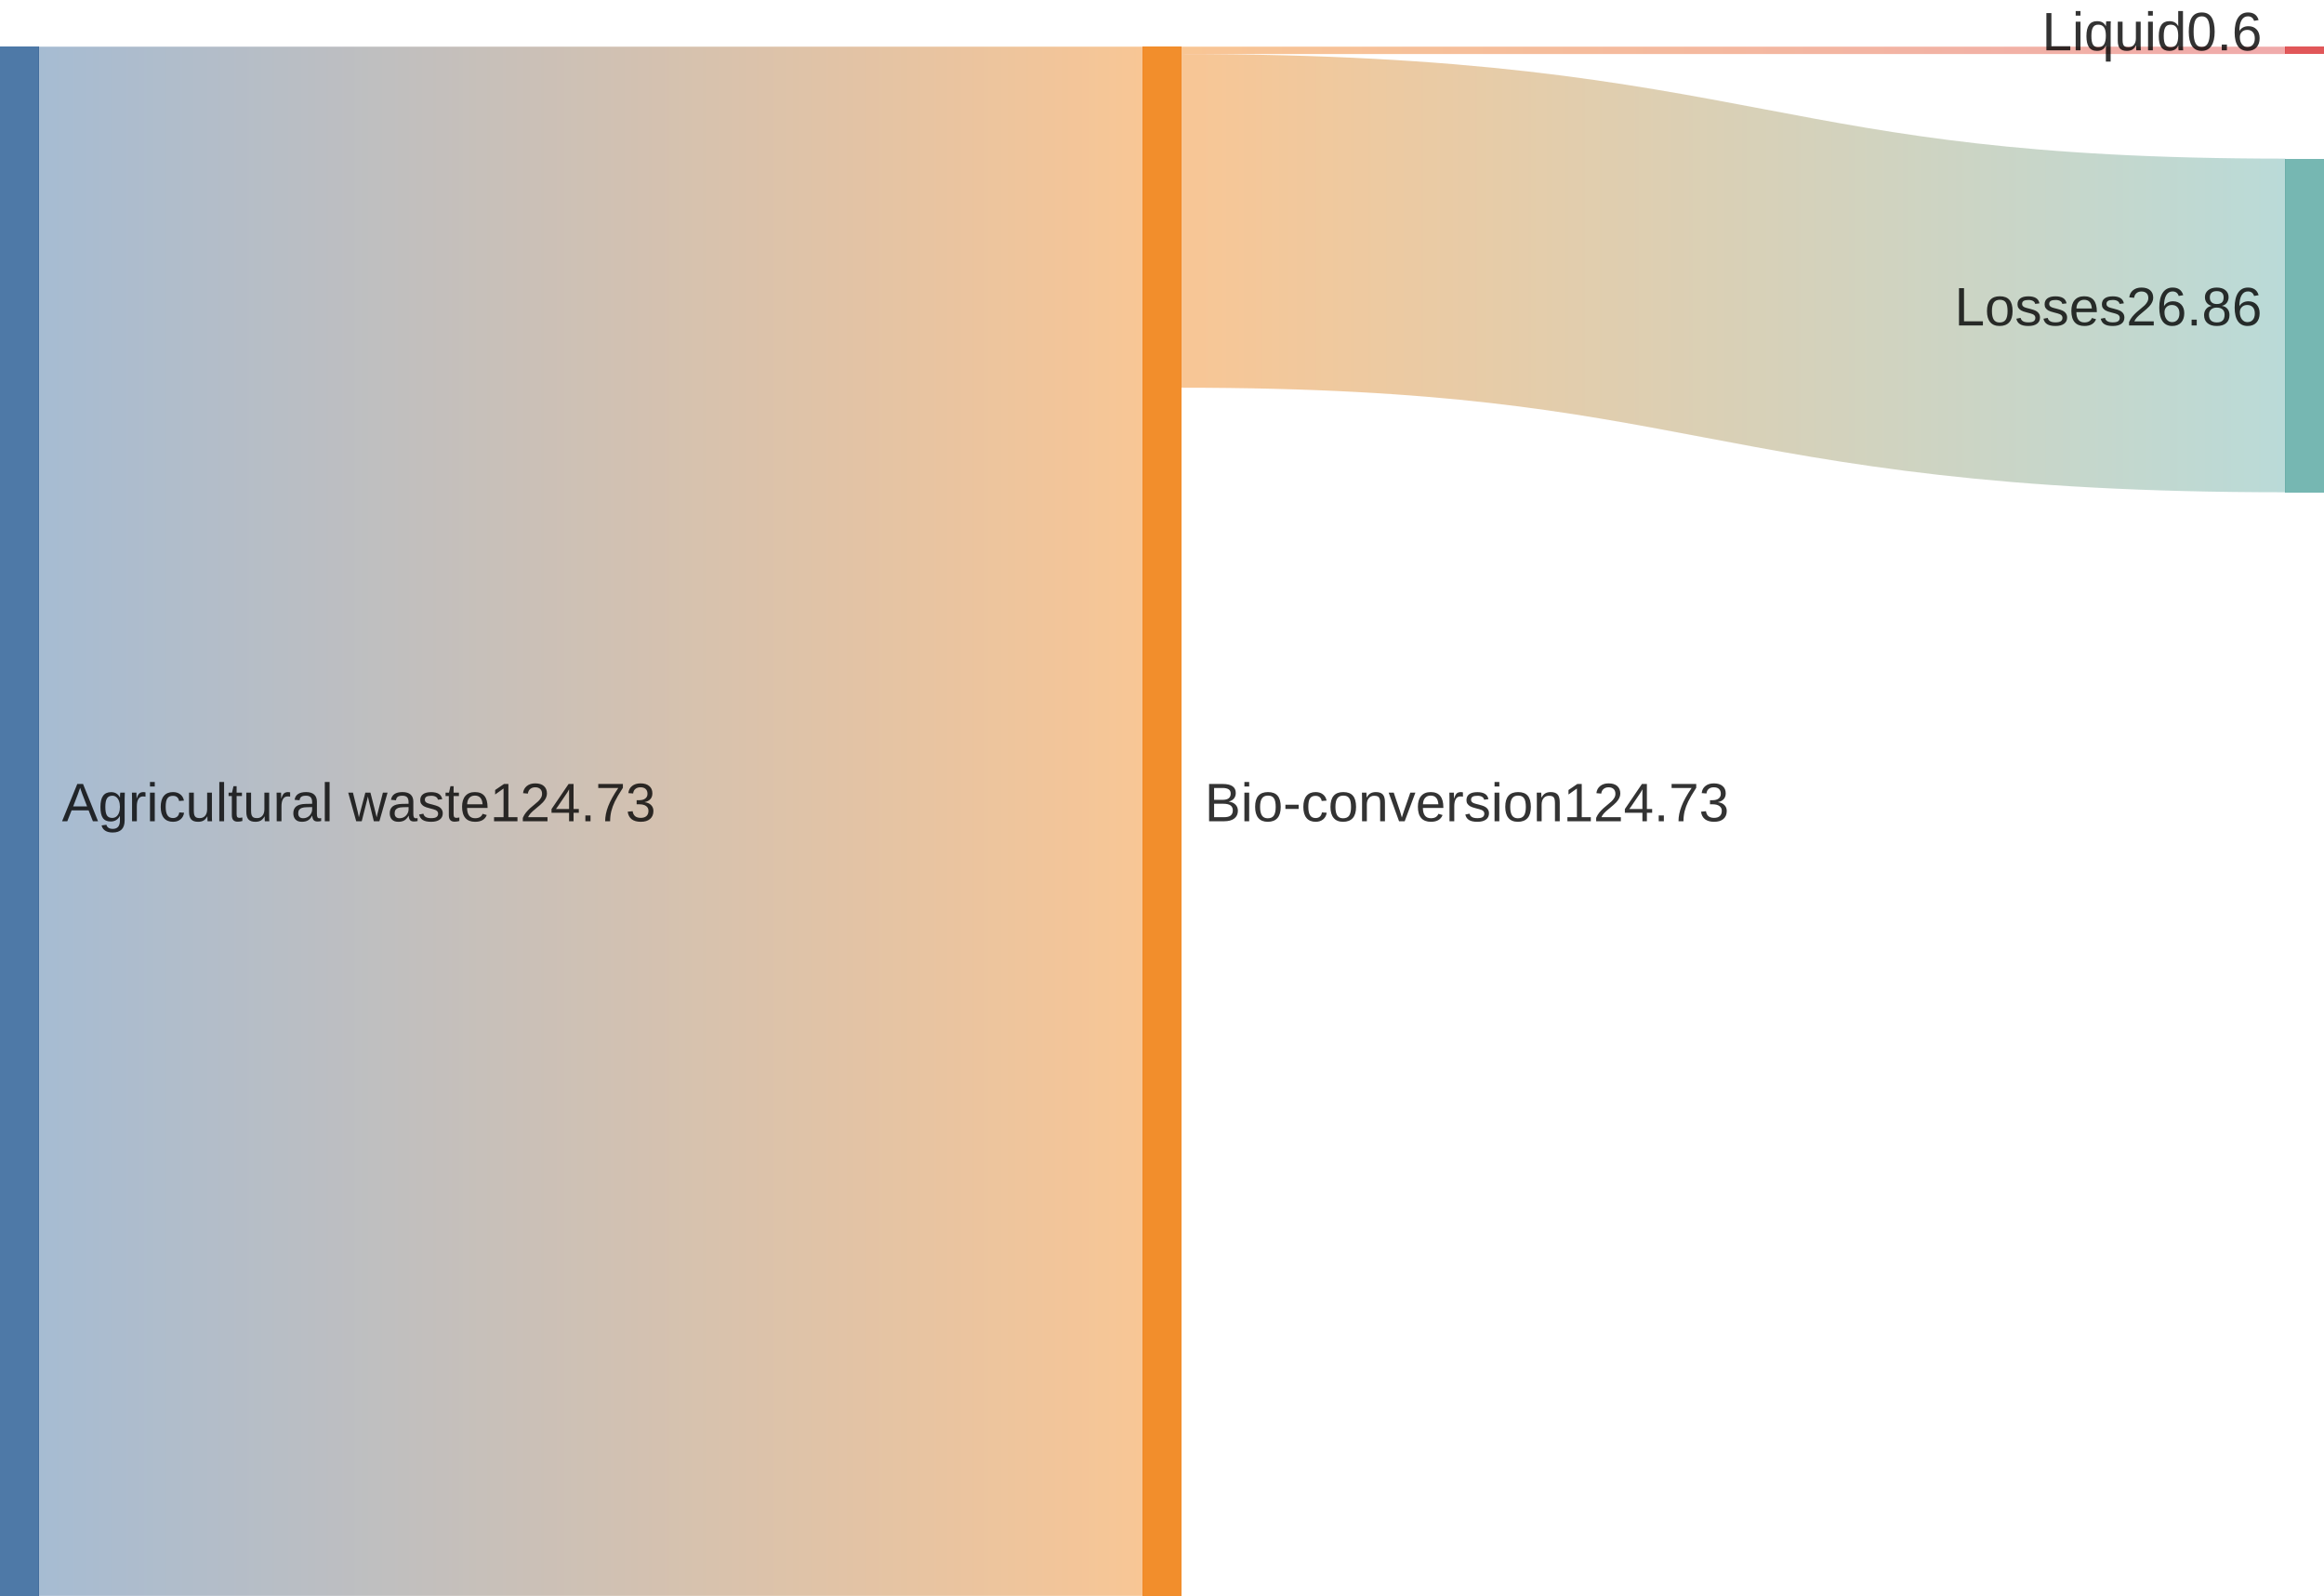
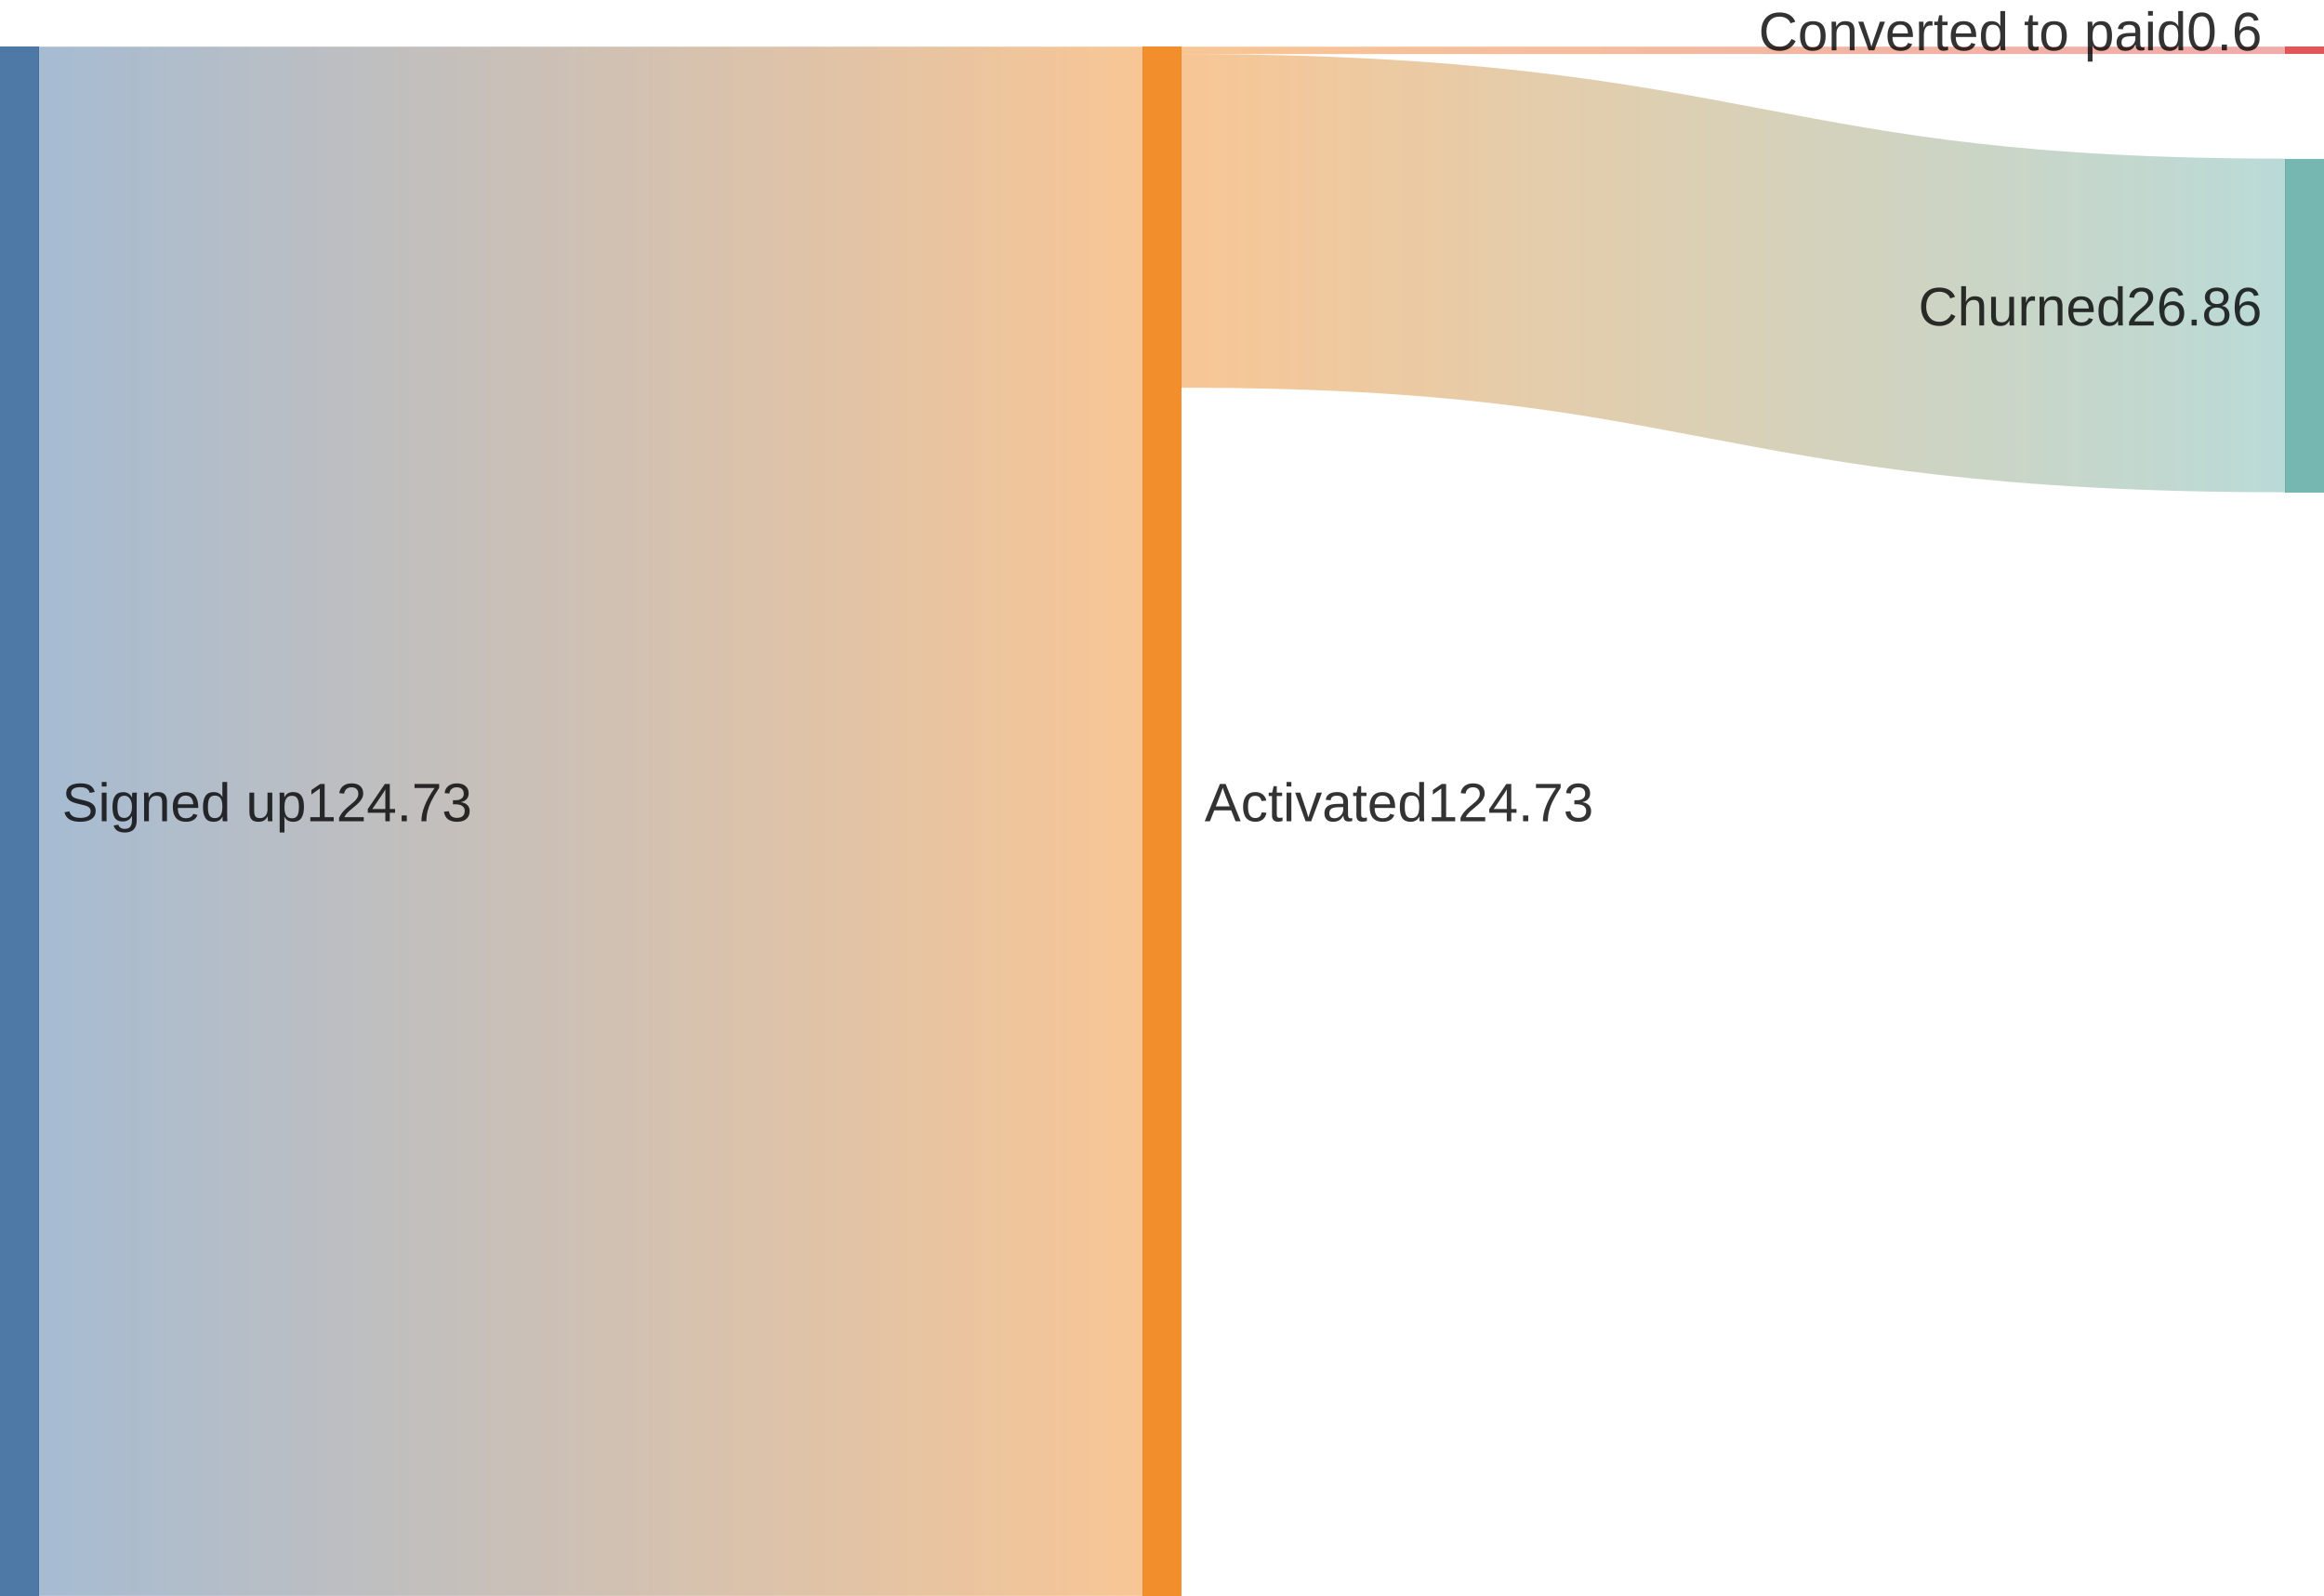
<svg xmlns="http://www.w3.org/2000/svg" id="my-svg" width="100%" style="max-width: 600px; background-color: white;" viewBox="0 -12.043 600 412.043" role="graphics-document document" aria-roledescription="sankey">
  <style>#my-svg{font-family:"trebuchet ms",verdana,arial,sans-serif;font-size:16px;fill:#333;}@keyframes edge-animation-frame{from{stroke-dashoffset:0;}}@keyframes dash{to{stroke-dashoffset:0;}}#my-svg .edge-animation-slow{stroke-dasharray:9,5!important;stroke-dashoffset:900;animation:dash 50s linear infinite;stroke-linecap:round;}#my-svg .edge-animation-fast{stroke-dasharray:9,5!important;stroke-dashoffset:900;animation:dash 20s linear infinite;stroke-linecap:round;}#my-svg .error-icon{fill:#552222;}#my-svg .error-text{fill:#552222;stroke:#552222;}#my-svg .edge-thickness-normal{stroke-width:1px;}#my-svg .edge-thickness-thick{stroke-width:3.5px;}#my-svg .edge-pattern-solid{stroke-dasharray:0;}#my-svg .edge-thickness-invisible{stroke-width:0;fill:none;}#my-svg .edge-pattern-dashed{stroke-dasharray:3;}#my-svg .edge-pattern-dotted{stroke-dasharray:2;}#my-svg .marker{fill:#333333;stroke:#333333;}#my-svg .marker.cross{stroke:#333333;}#my-svg svg{font-family:"trebuchet ms",verdana,arial,sans-serif;font-size:16px;}#my-svg p{margin:0;}#my-svg .label{font-family:"trebuchet ms",verdana,arial,sans-serif;}#my-svg .node-labels{font-family:"trebuchet ms",verdana,arial,sans-serif;}#my-svg .sankey-label-bg{stroke:#ECECFF;stroke-width:4px;stroke-linejoin:round;paint-order:stroke;}#my-svg .sankey-label-fg{fill:#333;}#my-svg .node rect{shape-rendering:crispEdges;}#my-svg .link{fill:none;stroke-opacity:0.5;mix-blend-mode:multiply;}#my-svg .node .neo-node{stroke:#9370DB;}#my-svg [data-look="neo"].node rect,#my-svg [data-look="neo"].cluster rect,#my-svg [data-look="neo"].node polygon{stroke:#9370DB;filter:drop-shadow(1px 2px 2px rgba(185, 185, 185, 1));}#my-svg [data-look="neo"].swimlane.cluster rect{filter:none;}#my-svg [data-look="neo"].node path{stroke:#9370DB;stroke-width:1px;}#my-svg [data-look="neo"].node .outer-path{filter:drop-shadow(1px 2px 2px rgba(185, 185, 185, 1));}#my-svg [data-look="neo"].node .neo-line path{stroke:#9370DB;filter:none;}#my-svg [data-look="neo"].node circle{stroke:#9370DB;filter:drop-shadow(1px 2px 2px rgba(185, 185, 185, 1));}#my-svg [data-look="neo"].node circle .state-start{fill:#000000;}#my-svg [data-look="neo"].icon-shape .icon{fill:#9370DB;filter:drop-shadow(1px 2px 2px rgba(185, 185, 185, 1));}#my-svg [data-look="neo"].icon-shape .icon-neo path{stroke:#9370DB;filter:drop-shadow(1px 2px 2px rgba(185, 185, 185, 1));}#my-svg :root{--mermaid-font-family:"trebuchet ms",verdana,arial,sans-serif;}</style>
  <g />
  <g class="nodes">
    <g class="node" id="node-1" transform="translate(0,-3.530509218307998e-14)" x="0" y="-3.530509218307998e-14">
      <rect height="400" width="10" fill="#4e79a7" />
    </g>
    <g class="node" id="node-2" transform="translate(295,-3.287831809644092e-14)" x="295" y="-3.287831809644092e-14">
      <rect height="400" width="10" fill="#f28e2c" />
    </g>
    <g class="node" id="node-3" transform="translate(590,0)" x="590" y="0">
      <rect height="1.915" width="10" fill="#e15759" />
    </g>
    <g class="node" id="node-4" transform="translate(590,28.91455)" x="590" y="28.915">
      <rect height="86.145" width="10" fill="#76b7b2" />
    </g>
  </g>
  <g class="node-labels" font-size="14">
-     <text x="16" y="200" dy="0em" text-anchor="start">Agricultural waste
+     <text x="16" y="200" dy="0em" text-anchor="start">Signed up
124.73</text>
-     <text x="311" y="200" dy="0em" text-anchor="start">Bio-conversion
+     <text x="311" y="200" dy="0em" text-anchor="start">Activated
124.73</text>
-     <text x="584" y="0.957" dy="0em" text-anchor="end">Liquid
+     <text x="584" y="0.957" dy="0em" text-anchor="end">Converted to paid
0.6</text>
-     <text x="584" y="71.987" dy="0em" text-anchor="end">Losses
+     <text x="584" y="71.987" dy="0em" text-anchor="end">Churned
26.86</text>
  </g>
  <g class="links" fill="none" stroke-opacity="0.5">
    <g class="link" style="mix-blend-mode: multiply;">
      <linearGradient id="linearGradient-5" gradientUnits="userSpaceOnUse" x1="10" x2="295">
        <stop offset="0%" stop-color="#4e79a7" />
        <stop offset="100%" stop-color="#f28e2c" />
      </linearGradient>
      <path d="M10,200C152.5,200,152.5,200,295,200" stroke="url(#linearGradient-5)" stroke-width="400" />
    </g>
    <g class="link" style="mix-blend-mode: multiply;">
      <linearGradient id="linearGradient-6" gradientUnits="userSpaceOnUse" x1="305" x2="590">
        <stop offset="0%" stop-color="#f28e2c" />
        <stop offset="100%" stop-color="#e15759" />
      </linearGradient>
      <path d="M305,0.957C447.5,0.957,447.5,0.957,590,0.957" stroke="url(#linearGradient-6)" stroke-width="1.915" />
    </g>
    <g class="link" style="mix-blend-mode: multiply;">
      <linearGradient id="linearGradient-7" gradientUnits="userSpaceOnUse" x1="305" x2="590">
        <stop offset="0%" stop-color="#f28e2c" />
        <stop offset="100%" stop-color="#76b7b2" />
      </linearGradient>
      <path d="M305,44.987C447.5,44.987,447.5,71.987,590,71.987" stroke="url(#linearGradient-7)" stroke-width="86.145" />
    </g>
  </g>
</svg>
